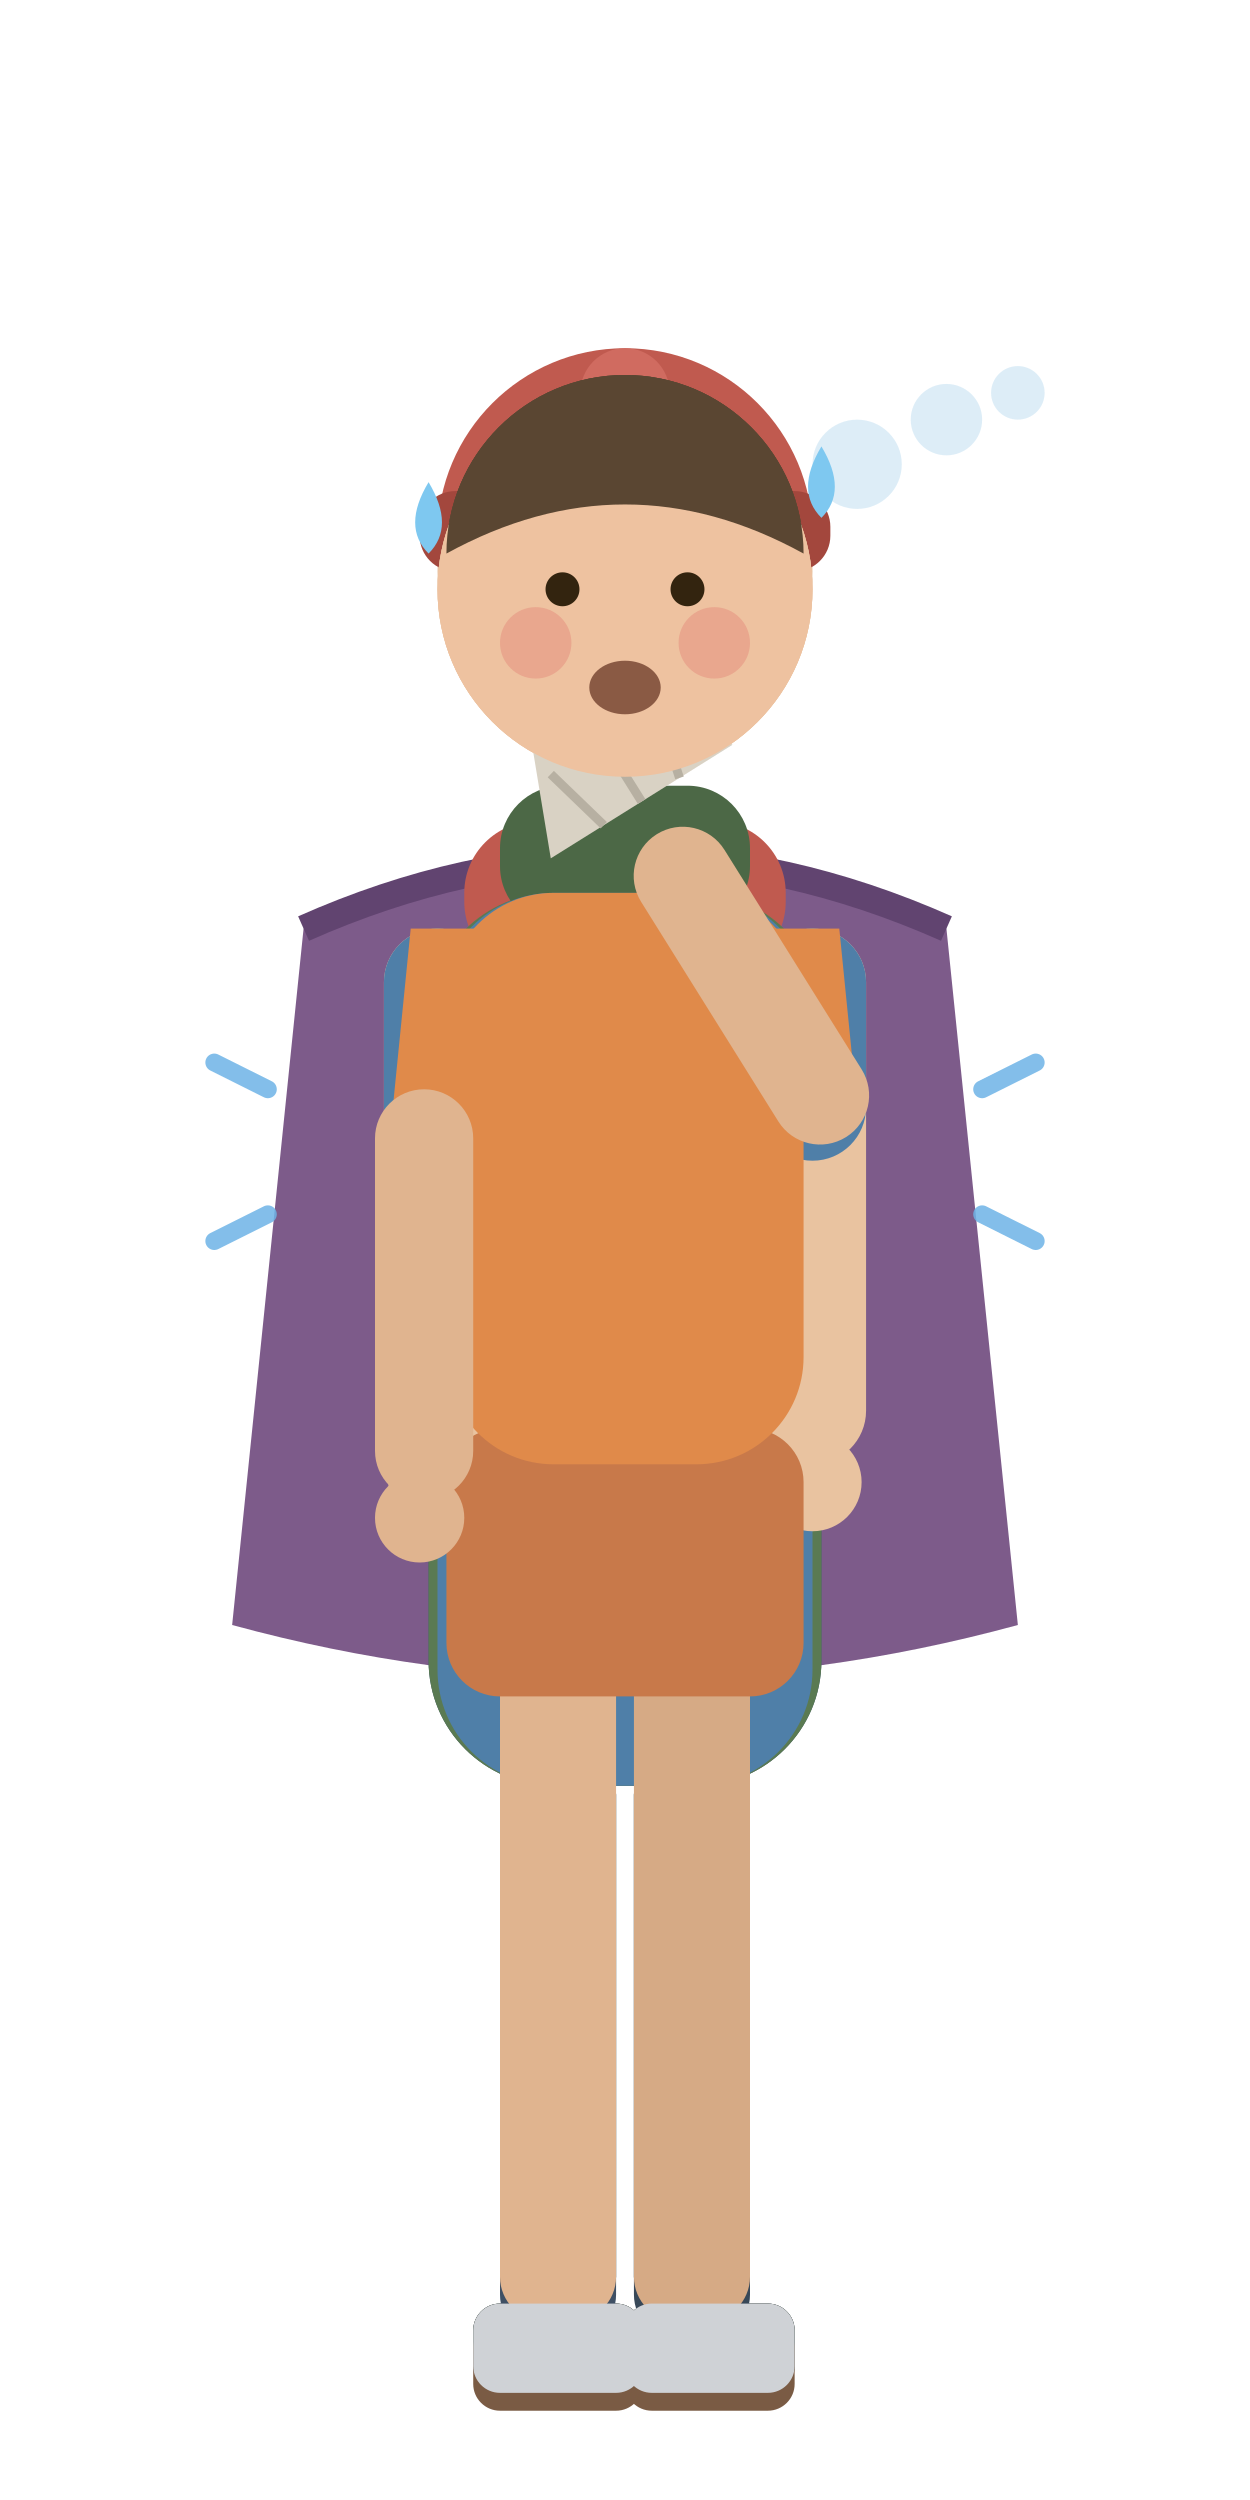
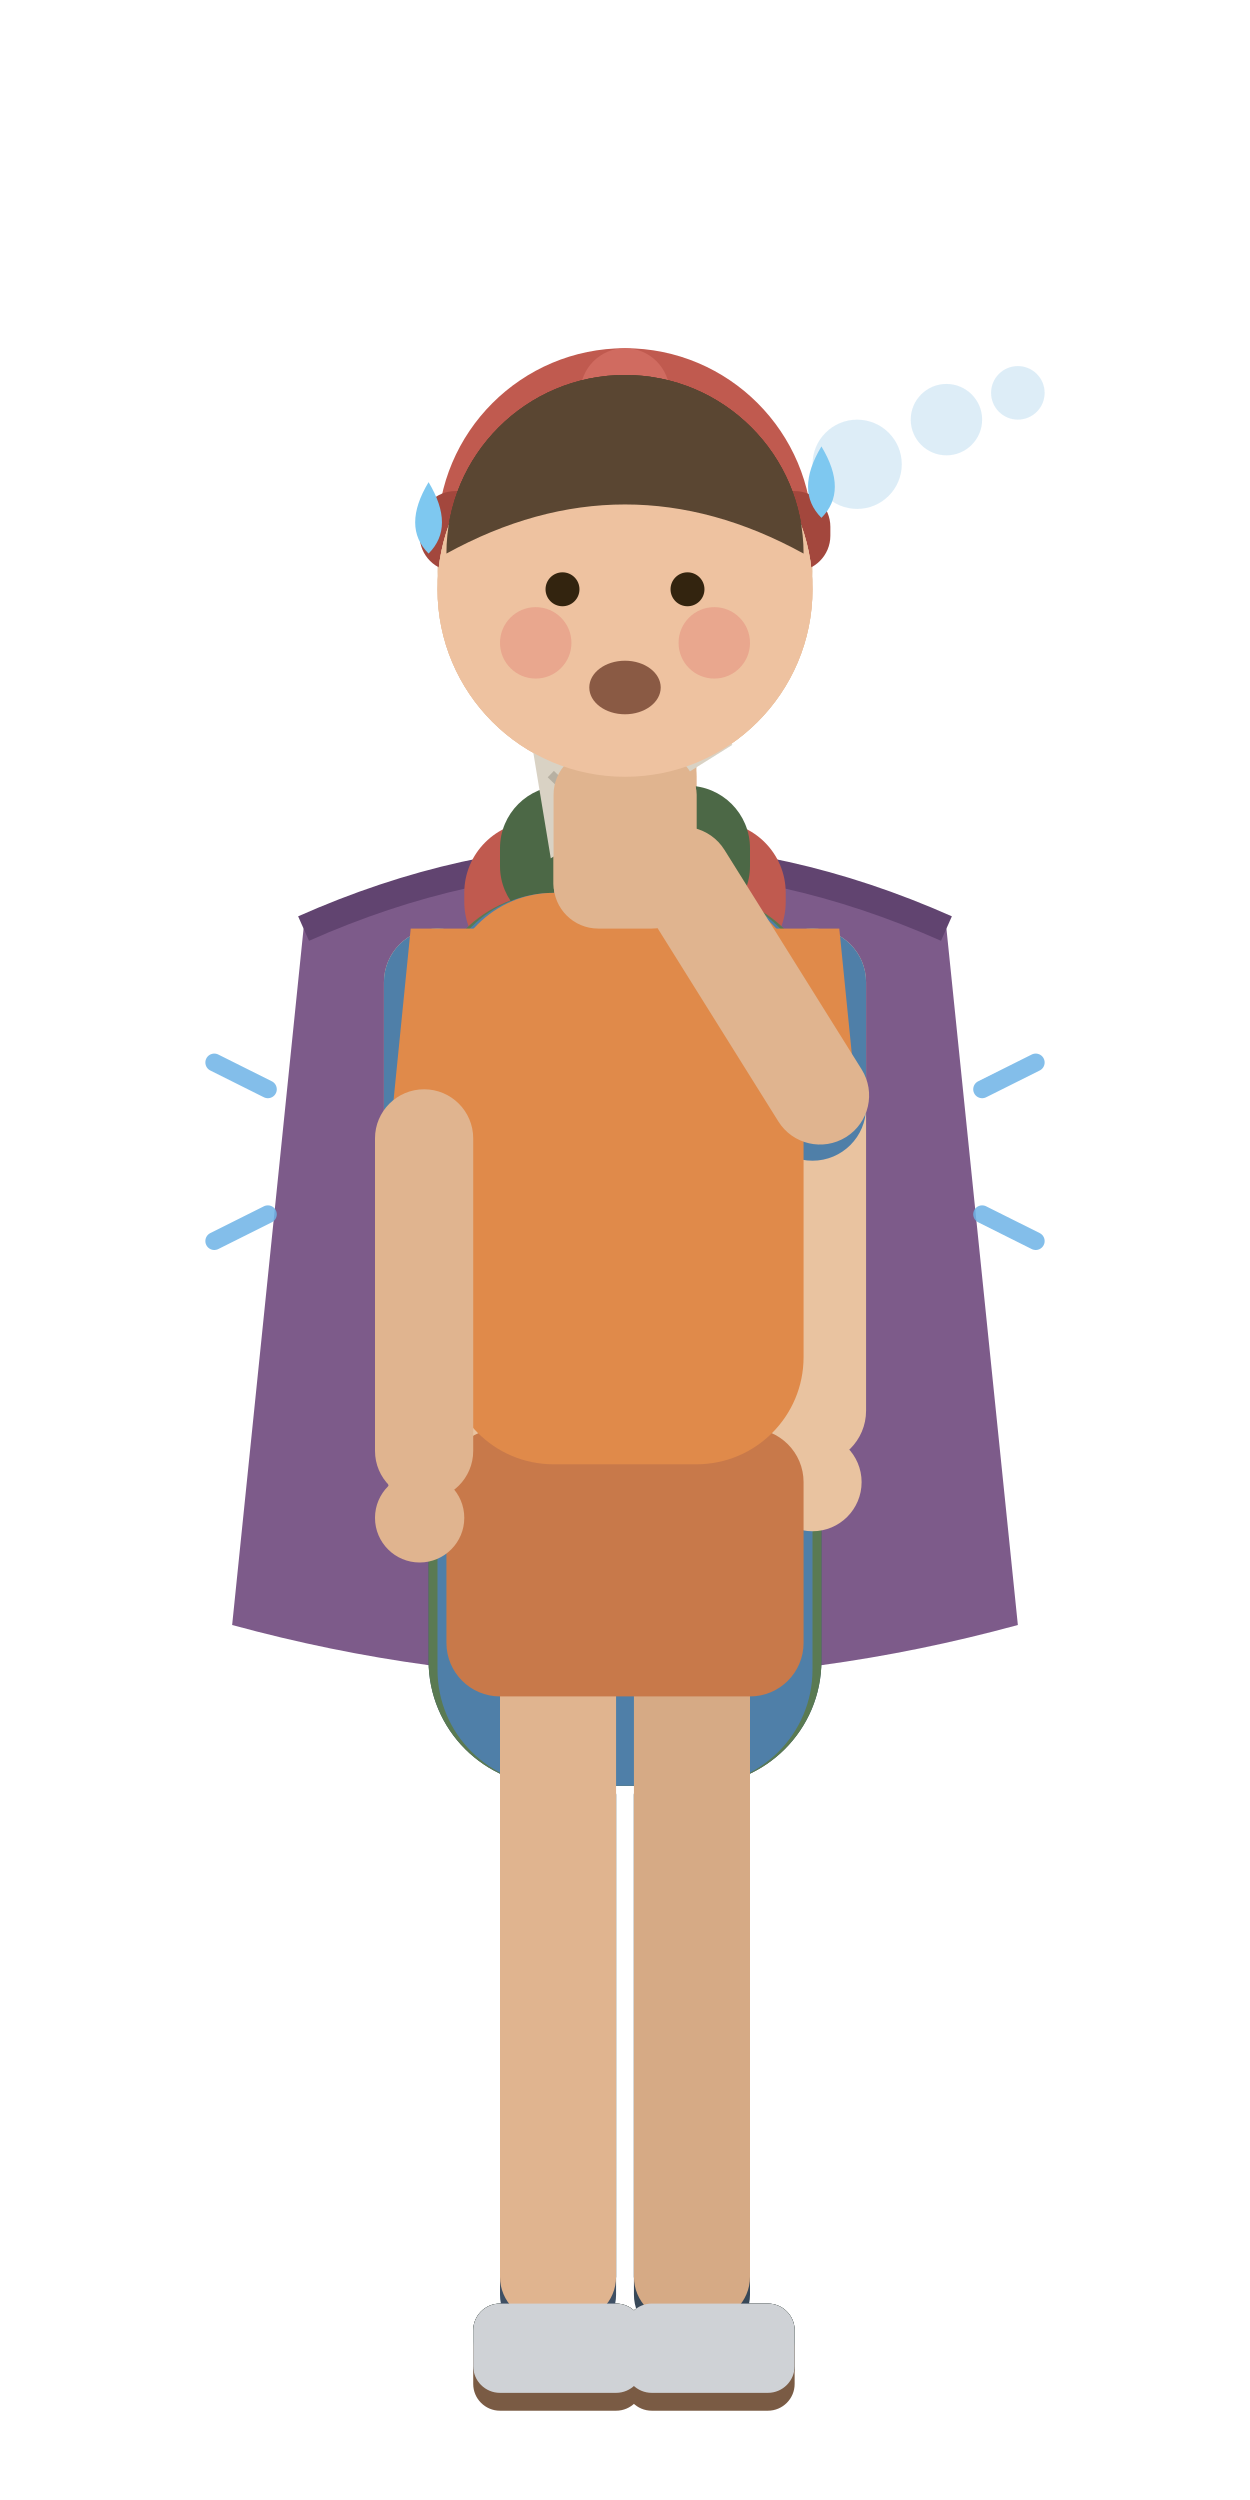
<svg xmlns="http://www.w3.org/2000/svg" viewBox="0 0 140 280" width="140" height="280" overflow="visible">
  <g class="occ occ-cold">
    <g fill="#cfe6f4" opacity=".7">
      <circle cx="96" cy="52" r="5" />
      <circle cx="106" cy="47" r="4" />
      <circle cx="114" cy="44" r="3" />
    </g>
    <rect x="56" y="196" width="13" height="64" rx="5" fill="#2f3f52" />
    <rect x="71" y="196" width="13" height="64" rx="5" fill="#2a3949" />
    <rect x="53" y="258" width="19" height="10" rx="3" fill="#22303f" />
    <rect x="70" y="258" width="19" height="10" rx="3" fill="#22303f" />
    <path d="M34 104 q36 -16 72 0 l8 78 q-44 12 -88 0z" fill="#7d5b8a" />
    <path d="M34 104 q36 -16 72 0" fill="none" stroke="#614470" stroke-width="3" />
    <rect x="48" y="104" width="44" height="96" rx="14" fill="#3c566f" />
    <path d="M50 128 q20 22 40 0 l-2 16 q-18 16 -36 0z" fill="#334a60" />
+     <rect x="62" y="80" width="16" height="24" rx="5" fill="#e0b48f" />
    <rect x="52" y="92" width="36" height="17" rx="8" fill="#c05a4f" />
    <circle cx="70" cy="64" r="21" fill="#e9c3a0" />
    <path d="M49 60 a21 21 0 0 1 42 0 z" fill="#c05a4f" />
    <rect x="47" y="55" width="46" height="9" rx="4" fill="#a3473d" />
    <circle cx="70" cy="44" r="5" fill="#d06b60" />
    <circle cx="70" cy="70" r="3" fill="#dd9077" />
    <path d="M60 64 l8 3 M80 64 l-8 3" stroke="#5a3d2a" stroke-width="2" />
    <circle cx="63" cy="68" r="1.7" fill="#33240f" />
    <circle cx="77" cy="68" r="1.7" fill="#33240f" />
    <path d="M65 77 q5 -3 10 0" fill="none" stroke="#8a5a44" stroke-width="2" />
    <g stroke="#6db3e6" stroke-width="2" stroke-linecap="round" opacity=".85">
      <path d="M30 122 l-6 -3 M30 136 l-6 3" />
      <path d="M110 122 l6 -3 M110 136 l6 3" />
    </g>
  </g>
  <g class="occ occ-cool">
    <rect x="56" y="196" width="13" height="64" rx="5" fill="#3a4a3a" />
    <rect x="71" y="196" width="13" height="64" rx="5" fill="#344333" />
    <rect x="53" y="258" width="19" height="10" rx="3" fill="#2a3527" />
    <rect x="70" y="258" width="19" height="10" rx="3" fill="#2a3527" />
    <rect x="48" y="100" width="44" height="100" rx="14" fill="#5a7a52" />
+     <rect x="62" y="82" width="16" height="22" rx="5" fill="#e0b48f" />
    <rect x="56" y="88" width="28" height="16" rx="7" fill="#4c6846" />
    <path d="M49 124 q21 16 42 0 l-3 15 q-18 12 -36 0z" fill="#4c6846" />
    <circle cx="52" cy="136" r="5" fill="#e9c3a0" />
    <circle cx="88" cy="136" r="5" fill="#e9c3a0" />
    <circle cx="70" cy="66" r="21" fill="#e9c3a0" />
    <path d="M50 62 a20 20 0 0 1 40 0 q-20 -11 -40 0z" fill="#5a4632" />
    <path d="M60 62 l8 2 M80 62 l-8 2" stroke="#5a3d2a" stroke-width="1.6" />
    <circle cx="63" cy="68" r="1.7" fill="#33240f" />
    <circle cx="77" cy="68" r="1.7" fill="#33240f" />
    <path d="M65 78 q5 -1 10 0" fill="none" stroke="#8a5a44" stroke-width="2" />
  </g>
  <g class="occ occ-warm">
    <rect x="56" y="196" width="13" height="66" rx="5" fill="#3f5064" />
    <rect x="71" y="196" width="13" height="66" rx="5" fill="#384858" />
    <rect x="53" y="260" width="19" height="10" rx="3" fill="#7a5b44" />
    <rect x="70" y="260" width="19" height="10" rx="3" fill="#7a5b44" />
    <rect x="49" y="100" width="42" height="100" rx="13" fill="#4f7fa8" />
    <rect x="43" y="104" width="12" height="60" rx="6" fill="#e9c3a0" />
    <rect x="85" y="104" width="12" height="60" rx="6" fill="#e9c3a0" />
    <rect x="43" y="104" width="12" height="26" rx="6" fill="#4f7fa8" />
    <rect x="85" y="104" width="12" height="26" rx="6" fill="#4f7fa8" />
    <circle cx="49" cy="166" r="5.5" fill="#e9c3a0" />
    <circle cx="91" cy="166" r="5.5" fill="#e9c3a0" />
+     <rect x="62" y="84" width="16" height="20" rx="5" fill="#e0b48f" />
    <circle cx="70" cy="66" r="21" fill="#e9c3a0" />
    <path d="M50 62 a20 20 0 0 1 40 0 q-20 -11 -40 0z" fill="#5a4632" />
    <circle cx="63" cy="66" r="1.9" fill="#33240f" />
    <circle cx="77" cy="66" r="1.9" fill="#33240f" />
    <path d="M63 76 q7 6 14 0" fill="none" stroke="#8a5a44" stroke-width="2.2" />
  </g>
  <g class="occ occ-hot">
    <g fill="#7ec8f0">
      <path d="M92 50 q3 5 0 8 q-3 -3 0 -8z" />
      <path d="M48 54 q3 5 0 8 q-3 -3 0 -8z" />
    </g>
    <rect x="56" y="176" width="13" height="84" rx="5" fill="#e0b48f" />
    <rect x="71" y="176" width="13" height="84" rx="5" fill="#d6aa85" />
    <rect x="53" y="258" width="19" height="10" rx="3" fill="#cfd2d6" />
    <rect x="70" y="258" width="19" height="10" rx="3" fill="#cfd2d6" />
    <rect x="50" y="160" width="40" height="30" rx="6" fill="#c8794a" />
    <rect x="50" y="100" width="40" height="64" rx="12" fill="#e08a4a" />
    <path d="M46 104 l10 0 l0 22 l-12 -2z" fill="#e08a4a" />
    <path d="M94 104 l-10 0 l0 22 l12 -2z" fill="#e08a4a" />
    <rect x="42" y="122" width="11" height="46" rx="5.5" fill="#e0b48f" />
    <circle cx="47" cy="170" r="5" fill="#e0b48f" />
    <g transform="rotate(-32 92 122)">
      <rect x="86" y="88" width="11" height="40" rx="5.5" fill="#e0b48f" />
      <path d="M80 84 h24 l-5 -12 h-14z" fill="#d9d2c4" />
      <g stroke="#b7b0a2" stroke-width="1">
        <path d="M92 84 v-9 M87 84 l-2 -8 M97 84 l2 -8" />
      </g>
    </g>
+     <rect x="62" y="84" width="16" height="20" rx="5" fill="#e0b48f" />
    <circle cx="70" cy="66" r="21" fill="#eec2a0" />
    <circle cx="60" cy="72" r="4" fill="#e79b86" opacity=".7" />
    <circle cx="80" cy="72" r="4" fill="#e79b86" opacity=".7" />
    <path d="M50 62 a20 20 0 0 1 40 0 q-20 -11 -40 0z" fill="#5a4632" />
    <circle cx="63" cy="66" r="1.9" fill="#33240f" />
    <circle cx="77" cy="66" r="1.9" fill="#33240f" />
    <ellipse cx="70" cy="77" rx="4" ry="3" fill="#8a5a44" />
  </g>
</svg>
